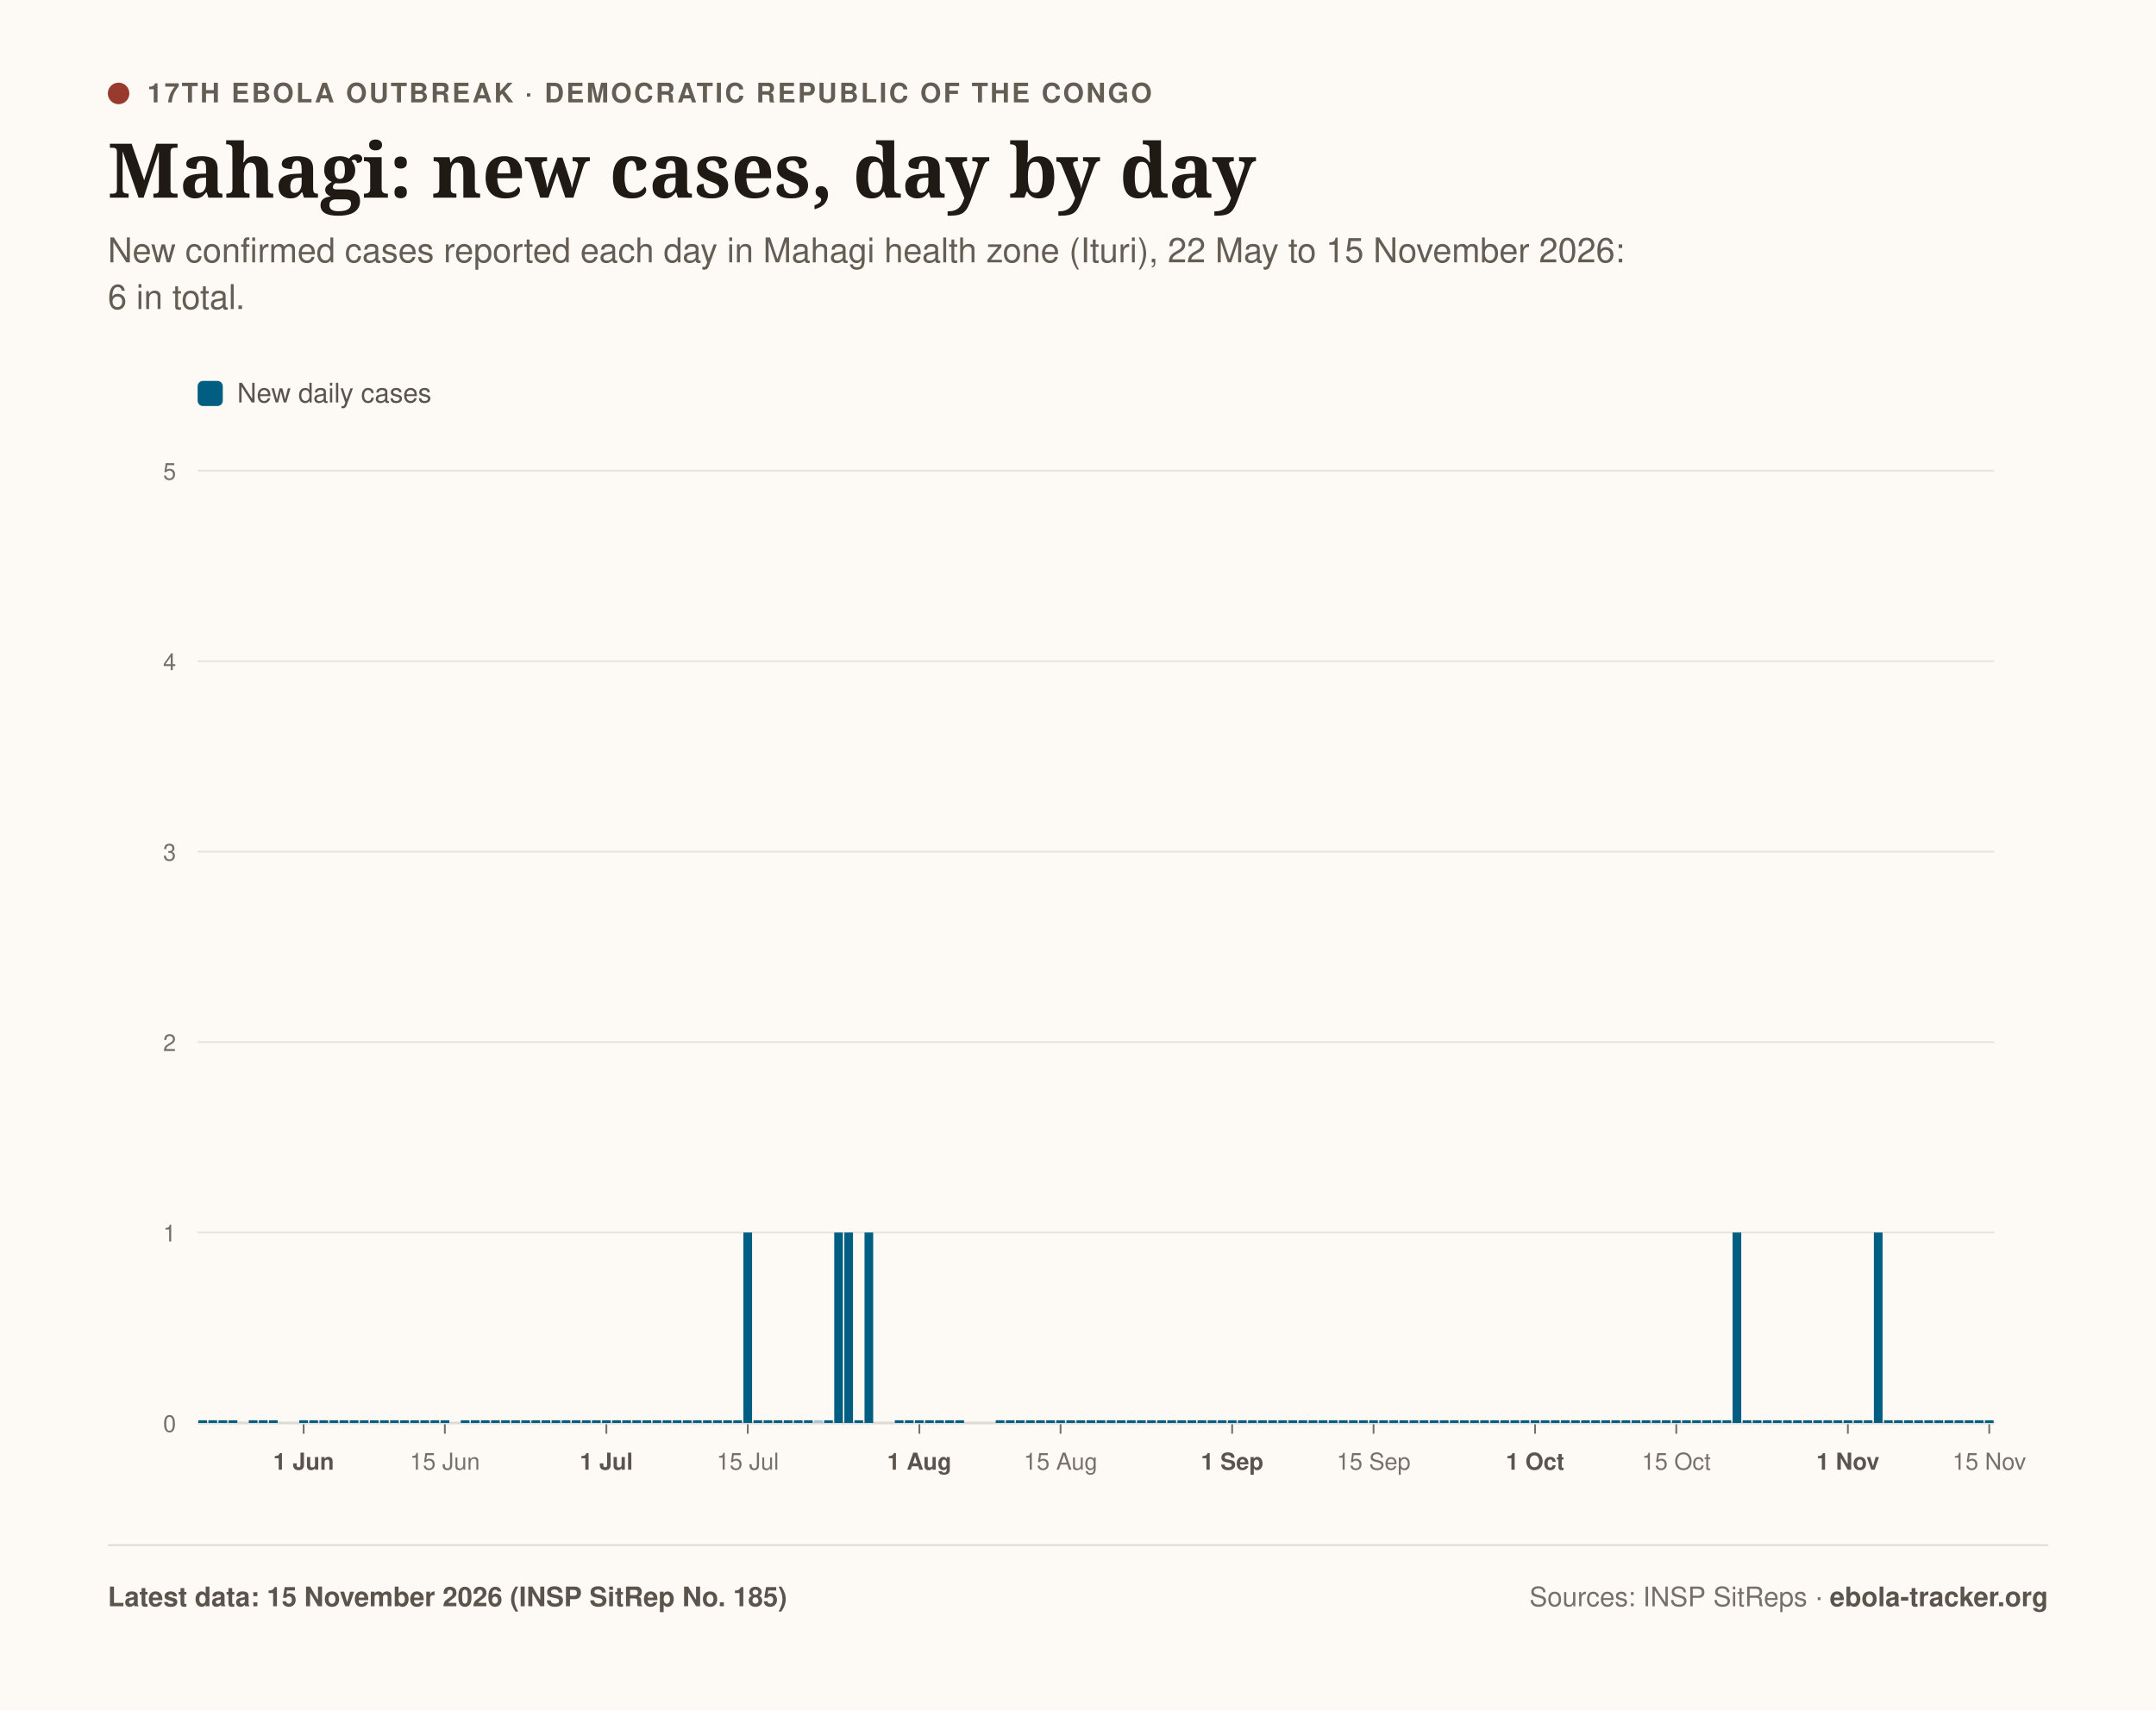
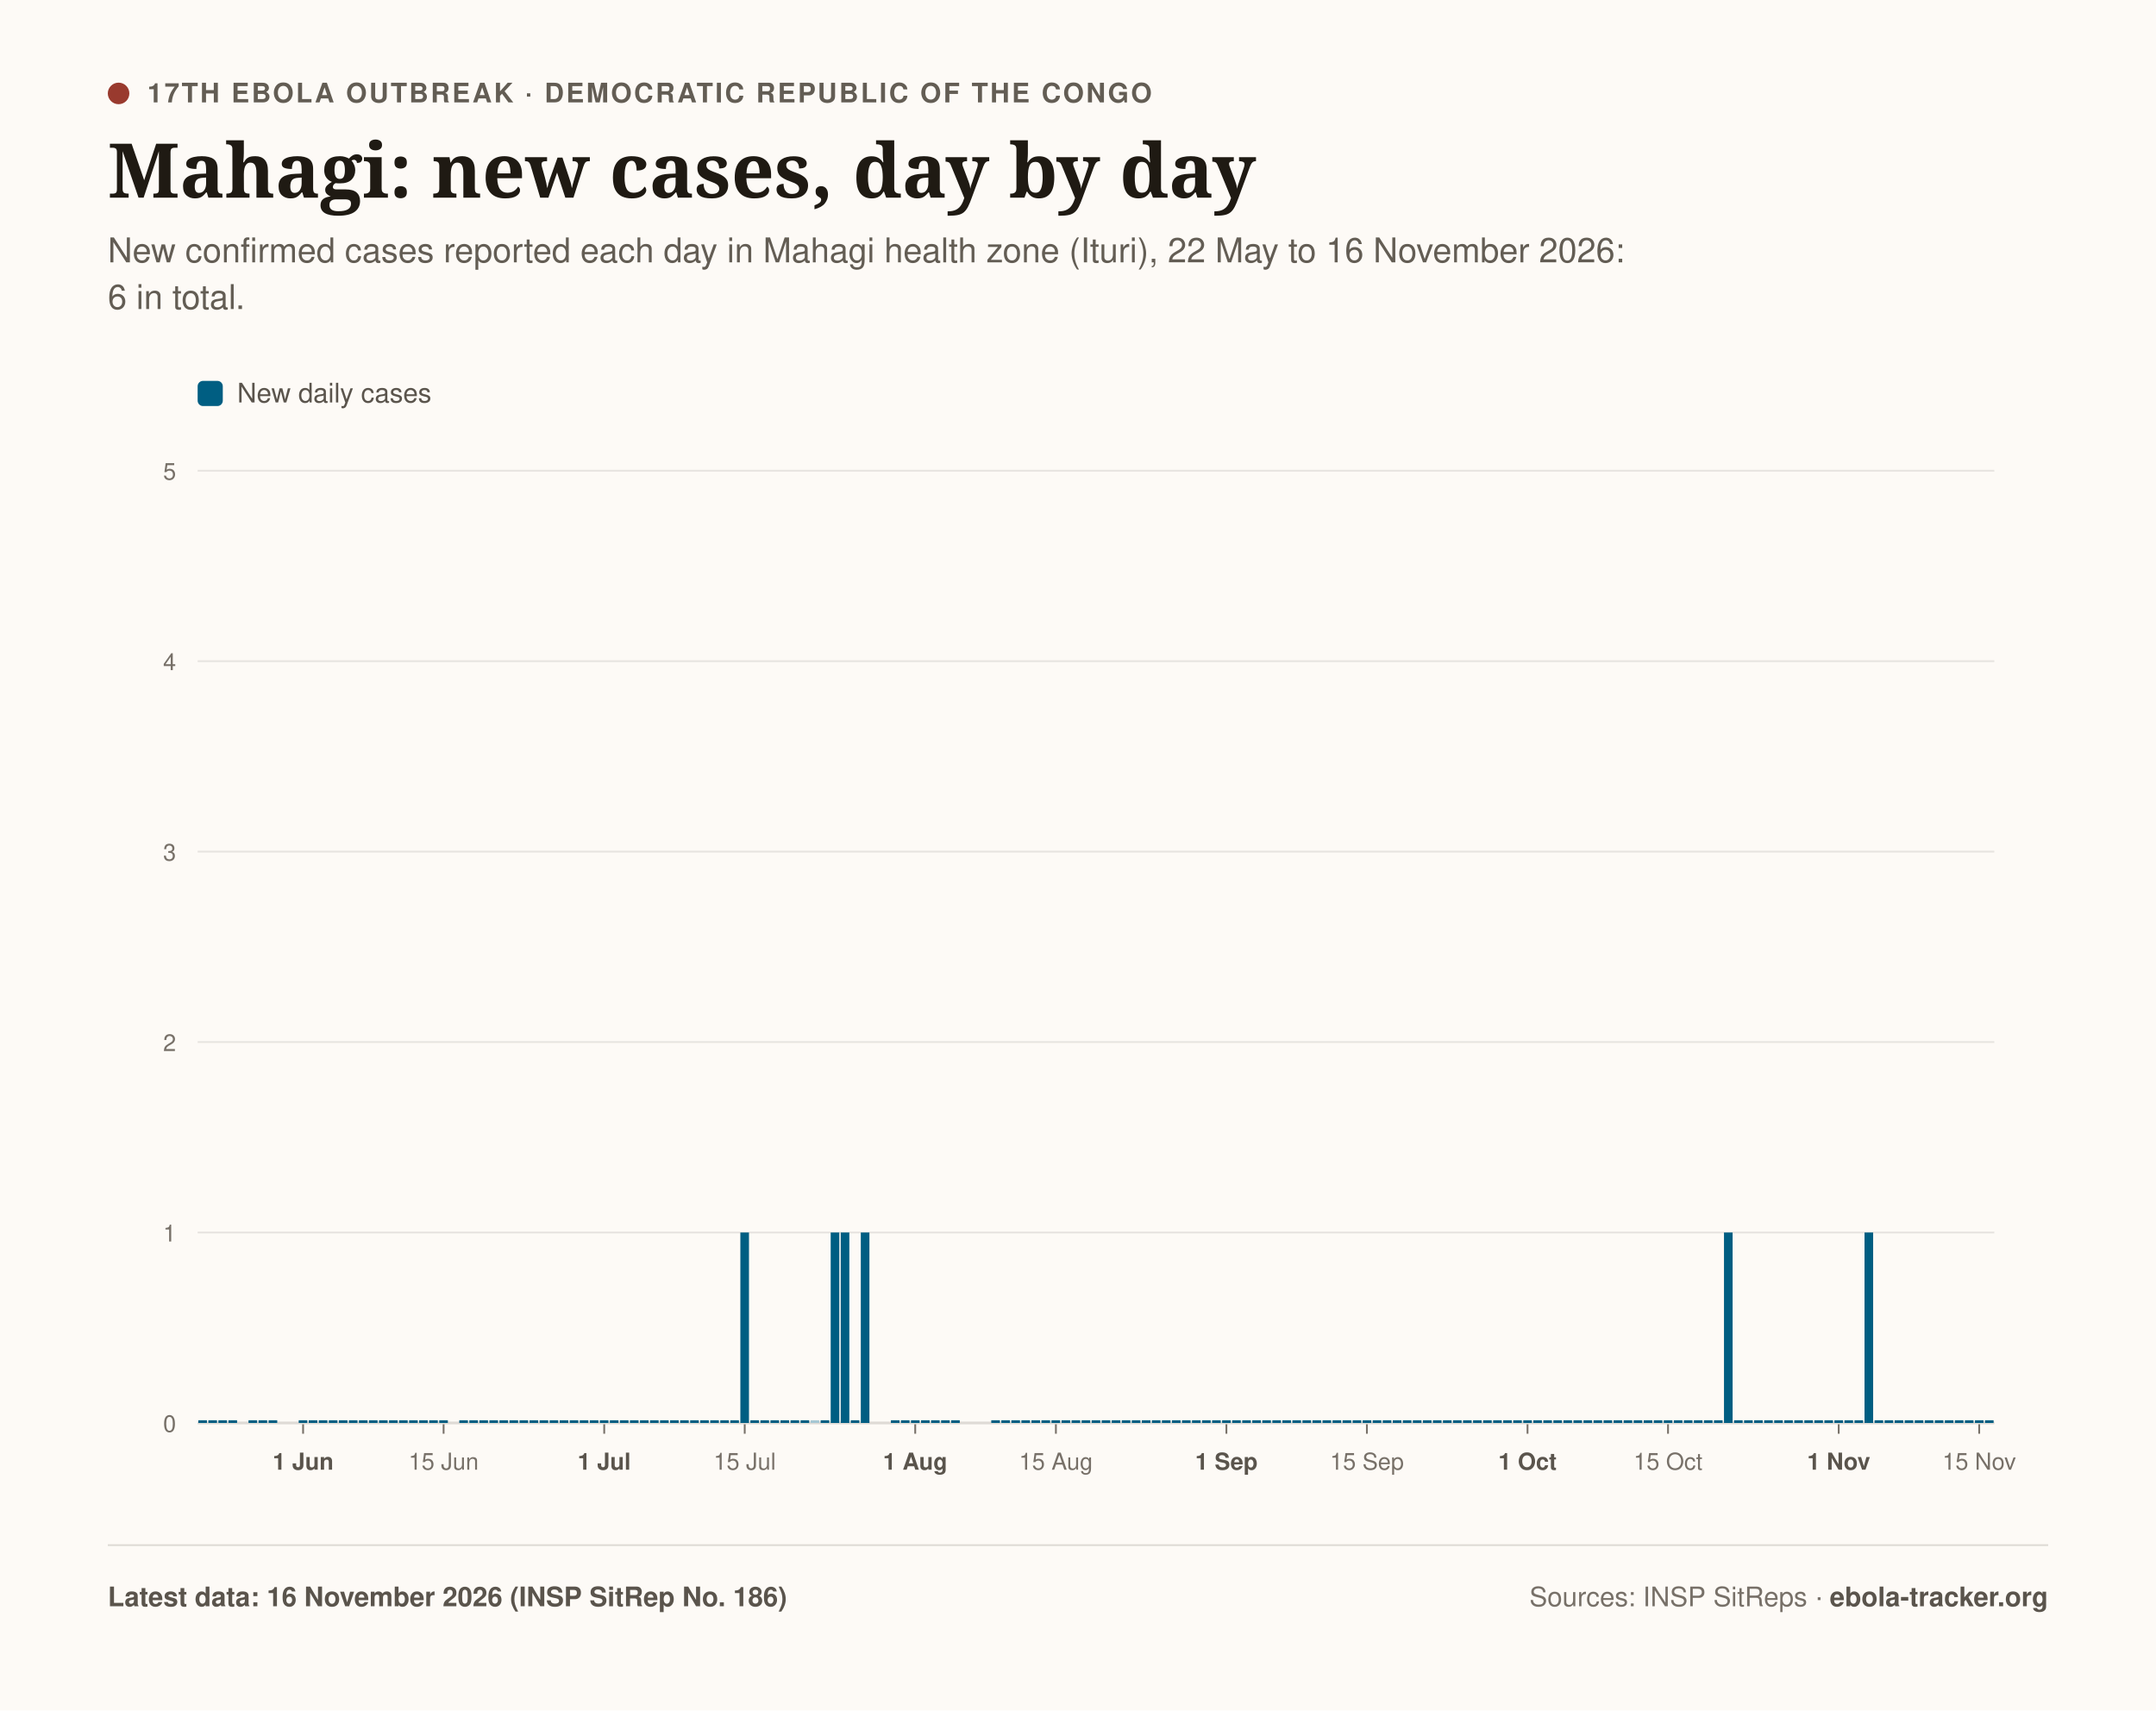
- <svg xmlns="http://www.w3.org/2000/svg" viewBox="0 0 1200 952" role="img" aria-label="Mahagi: new cases, day by day. New confirmed cases reported each day in Mahagi health zone (Ituri), 22 May to 15 November 2026: 6 in total.">
+ <svg xmlns="http://www.w3.org/2000/svg" viewBox="0 0 1200 952" role="img" aria-label="Mahagi: new cases, day by day. New confirmed cases reported each day in Mahagi health zone (Ituri), 22 May to 16 November 2026: 6 in total.">
  <rect width="1200" height="952" fill="#FDFAF6" />
  <circle cx="66" cy="52" r="6" fill="#993A2E" />
  <text x="82.0" y="57.0" font-family="'Public Sans',Helvetica,Arial,sans-serif" font-size="15" font-weight="700" fill="#635D54" text-anchor="start" letter-spacing=".08em">17TH EBOLA OUTBREAK · DEMOCRATIC REPUBLIC OF THE CONGO</text>
  <text x="60.0" y="110.0" font-family="'Source Serif 4',Georgia,serif" font-size="42" font-weight="600" fill="#1F1A13" text-anchor="start">Mahagi: new cases, day by day</text>
-   <text x="60.0" y="146.0" font-family="'Public Sans',Helvetica,Arial,sans-serif" font-size="19" font-weight="400" fill="#635D54" text-anchor="start">New confirmed cases reported each day in Mahagi health zone (Ituri), 22 May to 15 November 2026:</text>
+   <text x="60.0" y="146.0" font-family="'Public Sans',Helvetica,Arial,sans-serif" font-size="19" font-weight="400" fill="#635D54" text-anchor="start">New confirmed cases reported each day in Mahagi health zone (Ituri), 22 May to 16 November 2026:</text>
  <text x="60.0" y="172.0" font-family="'Public Sans',Helvetica,Arial,sans-serif" font-size="19" font-weight="400" fill="#635D54" text-anchor="start">6 in total.</text>
  <rect x="110" y="212" width="14" height="14" rx="3" fill="#005E82" />
  <text x="132.0" y="224.0" font-family="'Public Sans',Helvetica,Arial,sans-serif" font-size="15" font-weight="400" fill="#5A544C" text-anchor="start">New daily cases</text>
  <line x1="110" x2="1110" y1="792.0" y2="792.0" stroke="#E7E4E0" />
  <text x="98.0" y="797.0" font-family="'Public Sans',Helvetica,Arial,sans-serif" font-size="13" font-weight="400" fill="#777068" text-anchor="end">0</text>
  <line x1="110" x2="1110" y1="686.0" y2="686.0" stroke="#E7E4E0" />
  <text x="98.0" y="691.0" font-family="'Public Sans',Helvetica,Arial,sans-serif" font-size="13" font-weight="400" fill="#777068" text-anchor="end">1</text>
  <line x1="110" x2="1110" y1="580.0" y2="580.0" stroke="#E7E4E0" />
  <text x="98.0" y="585.0" font-family="'Public Sans',Helvetica,Arial,sans-serif" font-size="13" font-weight="400" fill="#777068" text-anchor="end">2</text>
  <line x1="110" x2="1110" y1="474.0" y2="474.0" stroke="#E7E4E0" />
  <text x="98.0" y="479.0" font-family="'Public Sans',Helvetica,Arial,sans-serif" font-size="13" font-weight="400" fill="#777068" text-anchor="end">3</text>
  <line x1="110" x2="1110" y1="368.0" y2="368.0" stroke="#E7E4E0" />
  <text x="98.0" y="373.0" font-family="'Public Sans',Helvetica,Arial,sans-serif" font-size="13" font-weight="400" fill="#777068" text-anchor="end">4</text>
  <line x1="110" x2="1110" y1="262.0" y2="262.0" stroke="#E7E4E0" />
  <text x="98.0" y="267.0" font-family="'Public Sans',Helvetica,Arial,sans-serif" font-size="13" font-weight="400" fill="#777068" text-anchor="end">5</text>
-   <line x1="169.0" x2="169.0" y1="792" y2="798" stroke="#777068" />
-   <text x="169.0" y="818.0" font-family="'Public Sans',Helvetica,Arial,sans-serif" font-size="13" font-weight="600" fill="#5A544C" text-anchor="middle">1 Jun</text>
-   <line x1="247.6" x2="247.6" y1="792" y2="798" stroke="#777068" />
-   <text x="247.6" y="818.0" font-family="'Public Sans',Helvetica,Arial,sans-serif" font-size="13" font-weight="400" fill="#777068" text-anchor="middle">15 Jun</text>
-   <line x1="337.5" x2="337.5" y1="792" y2="798" stroke="#777068" />
-   <text x="337.5" y="818.0" font-family="'Public Sans',Helvetica,Arial,sans-serif" font-size="13" font-weight="600" fill="#5A544C" text-anchor="middle">1 Jul</text>
-   <line x1="416.2" x2="416.2" y1="792" y2="798" stroke="#777068" />
-   <text x="416.2" y="818.0" font-family="'Public Sans',Helvetica,Arial,sans-serif" font-size="13" font-weight="400" fill="#777068" text-anchor="middle">15 Jul</text>
-   <line x1="511.7" x2="511.7" y1="792" y2="798" stroke="#777068" />
-   <text x="511.7" y="818.0" font-family="'Public Sans',Helvetica,Arial,sans-serif" font-size="13" font-weight="600" fill="#5A544C" text-anchor="middle">1 Aug</text>
-   <line x1="590.3" x2="590.3" y1="792" y2="798" stroke="#777068" />
-   <text x="590.3" y="818.0" font-family="'Public Sans',Helvetica,Arial,sans-serif" font-size="13" font-weight="400" fill="#777068" text-anchor="middle">15 Aug</text>
-   <line x1="685.8" x2="685.8" y1="792" y2="798" stroke="#777068" />
-   <text x="685.8" y="818.0" font-family="'Public Sans',Helvetica,Arial,sans-serif" font-size="13" font-weight="600" fill="#5A544C" text-anchor="middle">1 Sep</text>
-   <line x1="764.5" x2="764.5" y1="792" y2="798" stroke="#777068" />
-   <text x="764.5" y="818.0" font-family="'Public Sans',Helvetica,Arial,sans-serif" font-size="13" font-weight="400" fill="#777068" text-anchor="middle">15 Sep</text>
-   <line x1="854.4" x2="854.4" y1="792" y2="798" stroke="#777068" />
-   <text x="854.4" y="818.0" font-family="'Public Sans',Helvetica,Arial,sans-serif" font-size="13" font-weight="600" fill="#5A544C" text-anchor="middle">1 Oct</text>
-   <line x1="933.0" x2="933.0" y1="792" y2="798" stroke="#777068" />
-   <text x="933.0" y="818.0" font-family="'Public Sans',Helvetica,Arial,sans-serif" font-size="13" font-weight="400" fill="#777068" text-anchor="middle">15 Oct</text>
-   <line x1="1028.5" x2="1028.5" y1="792" y2="798" stroke="#777068" />
-   <text x="1028.5" y="818.0" font-family="'Public Sans',Helvetica,Arial,sans-serif" font-size="13" font-weight="600" fill="#5A544C" text-anchor="middle">1 Nov</text>
-   <line x1="1107.2" x2="1107.2" y1="792" y2="798" stroke="#777068" />
-   <text x="1107.2" y="818.0" font-family="'Public Sans',Helvetica,Arial,sans-serif" font-size="13" font-weight="400" fill="#777068" text-anchor="middle">15 Nov</text>
+   <line x1="168.7" x2="168.7" y1="792" y2="798" stroke="#777068" />
+   <text x="168.7" y="818.0" font-family="'Public Sans',Helvetica,Arial,sans-serif" font-size="13" font-weight="600" fill="#5A544C" text-anchor="middle">1 Jun</text>
+   <line x1="246.9" x2="246.9" y1="792" y2="798" stroke="#777068" />
+   <text x="246.9" y="818.0" font-family="'Public Sans',Helvetica,Arial,sans-serif" font-size="13" font-weight="400" fill="#777068" text-anchor="middle">15 Jun</text>
+   <line x1="336.3" x2="336.3" y1="792" y2="798" stroke="#777068" />
+   <text x="336.3" y="818.0" font-family="'Public Sans',Helvetica,Arial,sans-serif" font-size="13" font-weight="600" fill="#5A544C" text-anchor="middle">1 Jul</text>
+   <line x1="414.5" x2="414.5" y1="792" y2="798" stroke="#777068" />
+   <text x="414.5" y="818.0" font-family="'Public Sans',Helvetica,Arial,sans-serif" font-size="13" font-weight="400" fill="#777068" text-anchor="middle">15 Jul</text>
+   <line x1="509.4" x2="509.4" y1="792" y2="798" stroke="#777068" />
+   <text x="509.4" y="818.0" font-family="'Public Sans',Helvetica,Arial,sans-serif" font-size="13" font-weight="600" fill="#5A544C" text-anchor="middle">1 Aug</text>
+   <line x1="587.7" x2="587.7" y1="792" y2="798" stroke="#777068" />
+   <text x="587.7" y="818.0" font-family="'Public Sans',Helvetica,Arial,sans-serif" font-size="13" font-weight="400" fill="#777068" text-anchor="middle">15 Aug</text>
+   <line x1="682.6" x2="682.6" y1="792" y2="798" stroke="#777068" />
+   <text x="682.6" y="818.0" font-family="'Public Sans',Helvetica,Arial,sans-serif" font-size="13" font-weight="600" fill="#5A544C" text-anchor="middle">1 Sep</text>
+   <line x1="760.8" x2="760.8" y1="792" y2="798" stroke="#777068" />
+   <text x="760.8" y="818.0" font-family="'Public Sans',Helvetica,Arial,sans-serif" font-size="13" font-weight="400" fill="#777068" text-anchor="middle">15 Sep</text>
+   <line x1="850.2" x2="850.2" y1="792" y2="798" stroke="#777068" />
+   <text x="850.2" y="818.0" font-family="'Public Sans',Helvetica,Arial,sans-serif" font-size="13" font-weight="600" fill="#5A544C" text-anchor="middle">1 Oct</text>
+   <line x1="928.4" x2="928.4" y1="792" y2="798" stroke="#777068" />
+   <text x="928.4" y="818.0" font-family="'Public Sans',Helvetica,Arial,sans-serif" font-size="13" font-weight="400" fill="#777068" text-anchor="middle">15 Oct</text>
+   <line x1="1023.4" x2="1023.4" y1="792" y2="798" stroke="#777068" />
+   <text x="1023.4" y="818.0" font-family="'Public Sans',Helvetica,Arial,sans-serif" font-size="13" font-weight="600" fill="#5A544C" text-anchor="middle">1 Nov</text>
+   <line x1="1101.6" x2="1101.6" y1="792" y2="798" stroke="#777068" />
+   <text x="1101.6" y="818.0" font-family="'Public Sans',Helvetica,Arial,sans-serif" font-size="13" font-weight="400" fill="#777068" text-anchor="middle">15 Nov</text>
  <line x1="110" x2="1110" y1="792" y2="792" stroke="#DEDAD5" stroke-width="1.5" />
-   <rect x="110.39" y="790.50" width="4.83" height="1.50" fill="#005E82" />
-   <rect x="116.01" y="790.50" width="4.83" height="1.50" fill="#005E82" />
-   <rect x="121.63" y="790.50" width="4.83" height="1.50" fill="#005E82" />
-   <rect x="127.25" y="790.50" width="4.83" height="1.50" fill="#005E82" />
-   <rect x="138.48" y="790.50" width="4.83" height="1.50" fill="#005E82" />
-   <rect x="144.10" y="790.50" width="4.83" height="1.50" fill="#005E82" />
-   <rect x="149.72" y="790.50" width="4.83" height="1.50" fill="#005E82" />
-   <rect x="166.57" y="790.50" width="4.83" height="1.50" fill="#005E82" />
-   <rect x="172.19" y="790.50" width="4.83" height="1.50" fill="#005E82" />
-   <rect x="177.81" y="790.50" width="4.83" height="1.50" fill="#005E82" />
-   <rect x="183.43" y="790.50" width="4.83" height="1.50" fill="#005E82" />
-   <rect x="189.04" y="790.50" width="4.83" height="1.50" fill="#005E82" />
-   <rect x="194.66" y="790.50" width="4.83" height="1.50" fill="#005E82" />
-   <rect x="200.28" y="790.50" width="4.83" height="1.50" fill="#005E82" />
-   <rect x="205.90" y="790.50" width="4.83" height="1.50" fill="#005E82" />
-   <rect x="211.52" y="790.50" width="4.83" height="1.50" fill="#005E82" />
-   <rect x="217.13" y="790.50" width="4.83" height="1.50" fill="#005E82" />
-   <rect x="222.75" y="790.50" width="4.83" height="1.50" fill="#005E82" />
-   <rect x="228.37" y="790.50" width="4.83" height="1.50" fill="#005E82" />
-   <rect x="233.99" y="790.50" width="4.83" height="1.50" fill="#005E82" />
-   <rect x="239.61" y="790.50" width="4.83" height="1.50" fill="#005E82" />
-   <rect x="245.22" y="790.50" width="4.83" height="1.50" fill="#005E82" />
-   <rect x="256.46" y="790.50" width="4.83" height="1.50" fill="#005E82" />
-   <rect x="262.08" y="790.50" width="4.83" height="1.50" fill="#005E82" />
-   <rect x="267.70" y="790.50" width="4.83" height="1.50" fill="#005E82" />
-   <rect x="273.31" y="790.50" width="4.83" height="1.50" fill="#005E82" />
-   <rect x="278.93" y="790.50" width="4.83" height="1.50" fill="#005E82" />
-   <rect x="284.55" y="790.50" width="4.83" height="1.50" fill="#005E82" />
-   <rect x="290.17" y="790.50" width="4.83" height="1.50" fill="#005E82" />
-   <rect x="295.79" y="790.50" width="4.83" height="1.50" fill="#005E82" />
-   <rect x="301.40" y="790.50" width="4.83" height="1.50" fill="#005E82" />
-   <rect x="307.02" y="790.50" width="4.83" height="1.50" fill="#005E82" />
-   <rect x="312.64" y="790.50" width="4.83" height="1.50" fill="#005E82" />
-   <rect x="318.26" y="790.50" width="4.83" height="1.50" fill="#005E82" />
-   <rect x="323.88" y="790.50" width="4.83" height="1.50" fill="#005E82" />
-   <rect x="329.49" y="790.50" width="4.83" height="1.50" fill="#005E82" />
-   <rect x="335.11" y="790.50" width="4.83" height="1.50" fill="#005E82" />
-   <rect x="340.73" y="790.50" width="4.83" height="1.50" fill="#005E82" />
-   <rect x="346.35" y="790.50" width="4.83" height="1.50" fill="#005E82" />
-   <rect x="351.97" y="790.50" width="4.83" height="1.50" fill="#005E82" />
-   <rect x="357.58" y="790.50" width="4.83" height="1.50" fill="#005E82" />
-   <rect x="363.20" y="790.50" width="4.83" height="1.50" fill="#005E82" />
-   <rect x="368.82" y="790.50" width="4.83" height="1.50" fill="#005E82" />
-   <rect x="374.44" y="790.50" width="4.83" height="1.50" fill="#005E82" />
-   <rect x="380.06" y="790.50" width="4.83" height="1.50" fill="#005E82" />
-   <rect x="385.67" y="790.50" width="4.83" height="1.50" fill="#005E82" />
-   <rect x="391.29" y="790.50" width="4.83" height="1.50" fill="#005E82" />
-   <rect x="396.91" y="790.50" width="4.83" height="1.50" fill="#005E82" />
-   <rect x="402.53" y="790.50" width="4.83" height="1.50" fill="#005E82" />
-   <rect x="408.15" y="790.50" width="4.83" height="1.50" fill="#005E82" />
-   <rect x="413.76" y="686.00" width="4.83" height="106.00" fill="#005E82" />
-   <rect x="419.38" y="790.50" width="4.83" height="1.50" fill="#005E82" />
-   <rect x="425.00" y="790.50" width="4.83" height="1.50" fill="#005E82" />
-   <rect x="430.62" y="790.50" width="4.83" height="1.50" fill="#005E82" />
-   <rect x="436.24" y="790.50" width="4.83" height="1.50" fill="#005E82" />
-   <rect x="441.85" y="790.50" width="4.83" height="1.50" fill="#005E82" />
-   <rect x="447.47" y="790.50" width="4.83" height="1.50" fill="#005E82" />
-   <rect x="453.09" y="790.50" width="4.83" height="1.50" fill="#a6c7d3" />
-   <rect x="458.71" y="790.50" width="4.83" height="1.50" fill="#005E82" />
-   <rect x="464.33" y="686.00" width="4.83" height="106.00" fill="#005E82" />
-   <rect x="469.94" y="686.00" width="4.83" height="106.00" fill="#005E82" />
-   <rect x="475.56" y="790.50" width="4.83" height="1.50" fill="#005E82" />
-   <rect x="481.18" y="686.00" width="4.83" height="106.00" fill="#005E82" />
-   <rect x="498.03" y="790.50" width="4.83" height="1.50" fill="#005E82" />
-   <rect x="503.65" y="790.50" width="4.83" height="1.50" fill="#005E82" />
-   <rect x="509.27" y="790.50" width="4.83" height="1.50" fill="#005E82" />
-   <rect x="514.89" y="790.50" width="4.83" height="1.50" fill="#005E82" />
-   <rect x="520.51" y="790.50" width="4.83" height="1.50" fill="#005E82" />
-   <rect x="526.12" y="790.50" width="4.83" height="1.50" fill="#005E82" />
-   <rect x="531.74" y="790.50" width="4.83" height="1.50" fill="#005E82" />
-   <rect x="554.21" y="790.50" width="4.83" height="1.50" fill="#005E82" />
-   <rect x="559.83" y="790.50" width="4.83" height="1.50" fill="#005E82" />
-   <rect x="565.45" y="790.50" width="4.83" height="1.50" fill="#005E82" />
-   <rect x="571.07" y="790.50" width="4.83" height="1.50" fill="#005E82" />
-   <rect x="576.69" y="790.50" width="4.83" height="1.50" fill="#005E82" />
-   <rect x="582.30" y="790.50" width="4.83" height="1.50" fill="#005E82" />
-   <rect x="587.92" y="790.50" width="4.83" height="1.50" fill="#005E82" />
-   <rect x="593.54" y="790.50" width="4.83" height="1.50" fill="#005E82" />
-   <rect x="599.16" y="790.50" width="4.83" height="1.50" fill="#005E82" />
-   <rect x="604.78" y="790.50" width="4.83" height="1.50" fill="#005E82" />
-   <rect x="610.39" y="790.50" width="4.83" height="1.50" fill="#005E82" />
-   <rect x="616.01" y="790.50" width="4.83" height="1.50" fill="#005E82" />
-   <rect x="621.63" y="790.50" width="4.83" height="1.50" fill="#005E82" />
-   <rect x="627.25" y="790.50" width="4.83" height="1.50" fill="#005E82" />
-   <rect x="632.87" y="790.50" width="4.83" height="1.50" fill="#005E82" />
-   <rect x="638.48" y="790.50" width="4.83" height="1.50" fill="#005E82" />
-   <rect x="644.10" y="790.50" width="4.83" height="1.50" fill="#005E82" />
-   <rect x="649.72" y="790.50" width="4.83" height="1.50" fill="#005E82" />
-   <rect x="655.34" y="790.50" width="4.83" height="1.50" fill="#005E82" />
-   <rect x="660.96" y="790.50" width="4.83" height="1.50" fill="#005E82" />
-   <rect x="666.57" y="790.50" width="4.83" height="1.50" fill="#005E82" />
-   <rect x="672.19" y="790.50" width="4.83" height="1.50" fill="#005E82" />
-   <rect x="677.81" y="790.50" width="4.83" height="1.50" fill="#005E82" />
-   <rect x="683.43" y="790.50" width="4.83" height="1.50" fill="#005E82" />
-   <rect x="689.04" y="790.50" width="4.83" height="1.50" fill="#005E82" />
-   <rect x="694.66" y="790.50" width="4.83" height="1.50" fill="#005E82" />
-   <rect x="700.28" y="790.50" width="4.83" height="1.50" fill="#005E82" />
-   <rect x="705.90" y="790.50" width="4.83" height="1.50" fill="#005E82" />
-   <rect x="711.52" y="790.50" width="4.83" height="1.50" fill="#005E82" />
-   <rect x="717.13" y="790.50" width="4.83" height="1.50" fill="#005E82" />
-   <rect x="722.75" y="790.50" width="4.83" height="1.50" fill="#005E82" />
-   <rect x="728.37" y="790.50" width="4.83" height="1.50" fill="#005E82" />
-   <rect x="733.99" y="790.50" width="4.83" height="1.50" fill="#005E82" />
-   <rect x="739.61" y="790.50" width="4.83" height="1.50" fill="#005E82" />
-   <rect x="745.22" y="790.50" width="4.83" height="1.50" fill="#005E82" />
-   <rect x="750.84" y="790.50" width="4.83" height="1.50" fill="#005E82" />
-   <rect x="756.46" y="790.50" width="4.83" height="1.50" fill="#005E82" />
-   <rect x="762.08" y="790.50" width="4.83" height="1.50" fill="#005E82" />
-   <rect x="767.70" y="790.50" width="4.83" height="1.50" fill="#005E82" />
-   <rect x="773.31" y="790.50" width="4.83" height="1.50" fill="#005E82" />
-   <rect x="778.93" y="790.50" width="4.83" height="1.50" fill="#005E82" />
-   <rect x="784.55" y="790.50" width="4.83" height="1.50" fill="#005E82" />
-   <rect x="790.17" y="790.50" width="4.83" height="1.50" fill="#005E82" />
-   <rect x="795.79" y="790.50" width="4.83" height="1.50" fill="#005E82" />
-   <rect x="801.40" y="790.50" width="4.83" height="1.50" fill="#005E82" />
-   <rect x="807.02" y="790.50" width="4.83" height="1.50" fill="#005E82" />
-   <rect x="812.64" y="790.50" width="4.83" height="1.50" fill="#005E82" />
-   <rect x="818.26" y="790.50" width="4.83" height="1.50" fill="#005E82" />
-   <rect x="823.88" y="790.50" width="4.83" height="1.50" fill="#005E82" />
-   <rect x="829.49" y="790.50" width="4.83" height="1.50" fill="#005E82" />
-   <rect x="835.11" y="790.50" width="4.83" height="1.50" fill="#005E82" />
-   <rect x="840.73" y="790.50" width="4.83" height="1.50" fill="#005E82" />
-   <rect x="846.35" y="790.50" width="4.83" height="1.50" fill="#005E82" />
-   <rect x="851.97" y="790.50" width="4.83" height="1.50" fill="#005E82" />
-   <rect x="857.58" y="790.50" width="4.83" height="1.50" fill="#005E82" />
-   <rect x="863.20" y="790.50" width="4.83" height="1.50" fill="#005E82" />
-   <rect x="868.82" y="790.50" width="4.83" height="1.50" fill="#005E82" />
-   <rect x="874.44" y="790.50" width="4.83" height="1.50" fill="#005E82" />
-   <rect x="880.06" y="790.50" width="4.83" height="1.50" fill="#005E82" />
-   <rect x="885.67" y="790.50" width="4.83" height="1.50" fill="#005E82" />
-   <rect x="891.29" y="790.50" width="4.83" height="1.50" fill="#005E82" />
-   <rect x="896.91" y="790.50" width="4.83" height="1.50" fill="#005E82" />
-   <rect x="902.53" y="790.50" width="4.83" height="1.50" fill="#005E82" />
-   <rect x="908.15" y="790.50" width="4.83" height="1.50" fill="#005E82" />
-   <rect x="913.76" y="790.50" width="4.83" height="1.50" fill="#005E82" />
-   <rect x="919.38" y="790.50" width="4.83" height="1.50" fill="#005E82" />
-   <rect x="925.00" y="790.50" width="4.83" height="1.50" fill="#005E82" />
-   <rect x="930.62" y="790.50" width="4.83" height="1.50" fill="#005E82" />
-   <rect x="936.24" y="790.50" width="4.83" height="1.50" fill="#005E82" />
-   <rect x="941.85" y="790.50" width="4.83" height="1.50" fill="#005E82" />
-   <rect x="947.47" y="790.50" width="4.83" height="1.50" fill="#005E82" />
-   <rect x="953.09" y="790.50" width="4.83" height="1.50" fill="#005E82" />
-   <rect x="958.71" y="790.50" width="4.83" height="1.50" fill="#005E82" />
-   <rect x="964.33" y="686.00" width="4.83" height="106.00" fill="#005E82" />
-   <rect x="969.94" y="790.50" width="4.83" height="1.50" fill="#005E82" />
-   <rect x="975.56" y="790.50" width="4.83" height="1.50" fill="#005E82" />
-   <rect x="981.18" y="790.50" width="4.83" height="1.50" fill="#005E82" />
-   <rect x="986.80" y="790.50" width="4.83" height="1.50" fill="#005E82" />
-   <rect x="992.42" y="790.50" width="4.83" height="1.50" fill="#005E82" />
-   <rect x="998.03" y="790.50" width="4.83" height="1.50" fill="#005E82" />
-   <rect x="1003.65" y="790.50" width="4.83" height="1.50" fill="#005E82" />
-   <rect x="1009.27" y="790.50" width="4.83" height="1.50" fill="#005E82" />
-   <rect x="1014.89" y="790.50" width="4.83" height="1.50" fill="#005E82" />
-   <rect x="1020.51" y="790.50" width="4.83" height="1.50" fill="#005E82" />
-   <rect x="1026.12" y="790.50" width="4.83" height="1.50" fill="#005E82" />
-   <rect x="1031.74" y="790.50" width="4.83" height="1.50" fill="#005E82" />
-   <rect x="1037.36" y="790.50" width="4.83" height="1.50" fill="#005E82" />
-   <rect x="1042.98" y="686.00" width="4.83" height="106.00" fill="#005E82" />
-   <rect x="1048.60" y="790.50" width="4.83" height="1.50" fill="#005E82" />
-   <rect x="1054.21" y="790.50" width="4.83" height="1.50" fill="#005E82" />
-   <rect x="1059.83" y="790.50" width="4.83" height="1.50" fill="#005E82" />
-   <rect x="1065.45" y="790.50" width="4.83" height="1.50" fill="#005E82" />
-   <rect x="1071.07" y="790.50" width="4.83" height="1.50" fill="#005E82" />
-   <rect x="1076.69" y="790.50" width="4.83" height="1.50" fill="#005E82" />
-   <rect x="1082.30" y="790.50" width="4.83" height="1.50" fill="#005E82" />
-   <rect x="1087.92" y="790.50" width="4.83" height="1.50" fill="#005E82" />
-   <rect x="1093.54" y="790.50" width="4.83" height="1.50" fill="#005E82" />
-   <rect x="1099.16" y="790.50" width="4.83" height="1.50" fill="#005E82" />
-   <rect x="1104.78" y="790.50" width="4.83" height="1.50" fill="#005E82" />
+   <rect x="110.39" y="790.50" width="4.80" height="1.50" fill="#005E82" />
+   <rect x="115.98" y="790.50" width="4.80" height="1.50" fill="#005E82" />
+   <rect x="121.56" y="790.50" width="4.80" height="1.50" fill="#005E82" />
+   <rect x="127.15" y="790.50" width="4.80" height="1.50" fill="#005E82" />
+   <rect x="138.32" y="790.50" width="4.80" height="1.50" fill="#005E82" />
+   <rect x="143.91" y="790.50" width="4.80" height="1.50" fill="#005E82" />
+   <rect x="149.50" y="790.50" width="4.80" height="1.50" fill="#005E82" />
+   <rect x="166.26" y="790.50" width="4.80" height="1.50" fill="#005E82" />
+   <rect x="171.84" y="790.50" width="4.80" height="1.50" fill="#005E82" />
+   <rect x="177.43" y="790.50" width="4.80" height="1.50" fill="#005E82" />
+   <rect x="183.02" y="790.50" width="4.80" height="1.50" fill="#005E82" />
+   <rect x="188.60" y="790.50" width="4.80" height="1.50" fill="#005E82" />
+   <rect x="194.19" y="790.50" width="4.80" height="1.50" fill="#005E82" />
+   <rect x="199.78" y="790.50" width="4.80" height="1.50" fill="#005E82" />
+   <rect x="205.36" y="790.50" width="4.80" height="1.50" fill="#005E82" />
+   <rect x="210.95" y="790.50" width="4.80" height="1.50" fill="#005E82" />
+   <rect x="216.54" y="790.50" width="4.80" height="1.50" fill="#005E82" />
+   <rect x="222.12" y="790.50" width="4.80" height="1.50" fill="#005E82" />
+   <rect x="227.71" y="790.50" width="4.80" height="1.50" fill="#005E82" />
+   <rect x="233.30" y="790.50" width="4.80" height="1.50" fill="#005E82" />
+   <rect x="238.88" y="790.50" width="4.80" height="1.50" fill="#005E82" />
+   <rect x="244.47" y="790.50" width="4.80" height="1.50" fill="#005E82" />
+   <rect x="255.64" y="790.50" width="4.80" height="1.50" fill="#005E82" />
+   <rect x="261.23" y="790.50" width="4.80" height="1.50" fill="#005E82" />
+   <rect x="266.82" y="790.50" width="4.80" height="1.50" fill="#005E82" />
+   <rect x="272.40" y="790.50" width="4.80" height="1.50" fill="#005E82" />
+   <rect x="277.99" y="790.50" width="4.80" height="1.50" fill="#005E82" />
+   <rect x="283.58" y="790.50" width="4.80" height="1.50" fill="#005E82" />
+   <rect x="289.16" y="790.50" width="4.80" height="1.50" fill="#005E82" />
+   <rect x="294.75" y="790.50" width="4.80" height="1.50" fill="#005E82" />
+   <rect x="300.34" y="790.50" width="4.80" height="1.50" fill="#005E82" />
+   <rect x="305.92" y="790.50" width="4.80" height="1.50" fill="#005E82" />
+   <rect x="311.51" y="790.50" width="4.80" height="1.50" fill="#005E82" />
+   <rect x="317.09" y="790.50" width="4.80" height="1.50" fill="#005E82" />
+   <rect x="322.68" y="790.50" width="4.80" height="1.50" fill="#005E82" />
+   <rect x="328.27" y="790.50" width="4.80" height="1.50" fill="#005E82" />
+   <rect x="333.85" y="790.50" width="4.80" height="1.50" fill="#005E82" />
+   <rect x="339.44" y="790.50" width="4.80" height="1.50" fill="#005E82" />
+   <rect x="345.03" y="790.50" width="4.80" height="1.50" fill="#005E82" />
+   <rect x="350.61" y="790.50" width="4.80" height="1.50" fill="#005E82" />
+   <rect x="356.20" y="790.50" width="4.80" height="1.50" fill="#005E82" />
+   <rect x="361.79" y="790.50" width="4.80" height="1.50" fill="#005E82" />
+   <rect x="367.37" y="790.50" width="4.80" height="1.50" fill="#005E82" />
+   <rect x="372.96" y="790.50" width="4.80" height="1.50" fill="#005E82" />
+   <rect x="378.55" y="790.50" width="4.80" height="1.50" fill="#005E82" />
+   <rect x="384.13" y="790.50" width="4.80" height="1.50" fill="#005E82" />
+   <rect x="389.72" y="790.50" width="4.80" height="1.50" fill="#005E82" />
+   <rect x="395.31" y="790.50" width="4.80" height="1.50" fill="#005E82" />
+   <rect x="400.89" y="790.50" width="4.80" height="1.50" fill="#005E82" />
+   <rect x="406.48" y="790.50" width="4.80" height="1.50" fill="#005E82" />
+   <rect x="412.07" y="686.00" width="4.80" height="106.00" fill="#005E82" />
+   <rect x="417.65" y="790.50" width="4.80" height="1.50" fill="#005E82" />
+   <rect x="423.24" y="790.50" width="4.80" height="1.50" fill="#005E82" />
+   <rect x="428.83" y="790.50" width="4.80" height="1.50" fill="#005E82" />
+   <rect x="434.41" y="790.50" width="4.80" height="1.50" fill="#005E82" />
+   <rect x="440.00" y="790.50" width="4.80" height="1.50" fill="#005E82" />
+   <rect x="445.59" y="790.50" width="4.80" height="1.50" fill="#005E82" />
+   <rect x="451.17" y="790.50" width="4.80" height="1.50" fill="#a6c7d3" />
+   <rect x="456.76" y="790.50" width="4.80" height="1.50" fill="#005E82" />
+   <rect x="462.35" y="686.00" width="4.80" height="106.00" fill="#005E82" />
+   <rect x="467.93" y="686.00" width="4.80" height="106.00" fill="#005E82" />
+   <rect x="473.52" y="790.50" width="4.80" height="1.50" fill="#005E82" />
+   <rect x="479.11" y="686.00" width="4.80" height="106.00" fill="#005E82" />
+   <rect x="495.87" y="790.50" width="4.80" height="1.50" fill="#005E82" />
+   <rect x="501.45" y="790.50" width="4.80" height="1.50" fill="#005E82" />
+   <rect x="507.04" y="790.50" width="4.80" height="1.50" fill="#005E82" />
+   <rect x="512.63" y="790.50" width="4.80" height="1.50" fill="#005E82" />
+   <rect x="518.21" y="790.50" width="4.80" height="1.50" fill="#005E82" />
+   <rect x="523.80" y="790.50" width="4.80" height="1.50" fill="#005E82" />
+   <rect x="529.39" y="790.50" width="4.80" height="1.50" fill="#005E82" />
+   <rect x="551.73" y="790.50" width="4.80" height="1.50" fill="#005E82" />
+   <rect x="557.32" y="790.50" width="4.80" height="1.50" fill="#005E82" />
+   <rect x="562.91" y="790.50" width="4.80" height="1.50" fill="#005E82" />
+   <rect x="568.49" y="790.50" width="4.80" height="1.50" fill="#005E82" />
+   <rect x="574.08" y="790.50" width="4.80" height="1.50" fill="#005E82" />
+   <rect x="579.66" y="790.50" width="4.80" height="1.50" fill="#005E82" />
+   <rect x="585.25" y="790.50" width="4.80" height="1.50" fill="#005E82" />
+   <rect x="590.84" y="790.50" width="4.80" height="1.50" fill="#005E82" />
+   <rect x="596.42" y="790.50" width="4.80" height="1.50" fill="#005E82" />
+   <rect x="602.01" y="790.50" width="4.80" height="1.50" fill="#005E82" />
+   <rect x="607.60" y="790.50" width="4.80" height="1.50" fill="#005E82" />
+   <rect x="613.18" y="790.50" width="4.80" height="1.50" fill="#005E82" />
+   <rect x="618.77" y="790.50" width="4.80" height="1.50" fill="#005E82" />
+   <rect x="624.36" y="790.50" width="4.80" height="1.50" fill="#005E82" />
+   <rect x="629.94" y="790.50" width="4.80" height="1.50" fill="#005E82" />
+   <rect x="635.53" y="790.50" width="4.80" height="1.50" fill="#005E82" />
+   <rect x="641.12" y="790.50" width="4.80" height="1.50" fill="#005E82" />
+   <rect x="646.70" y="790.50" width="4.80" height="1.50" fill="#005E82" />
+   <rect x="652.29" y="790.50" width="4.80" height="1.50" fill="#005E82" />
+   <rect x="657.88" y="790.50" width="4.80" height="1.50" fill="#005E82" />
+   <rect x="663.46" y="790.50" width="4.80" height="1.50" fill="#005E82" />
+   <rect x="669.05" y="790.50" width="4.80" height="1.50" fill="#005E82" />
+   <rect x="674.64" y="790.50" width="4.80" height="1.50" fill="#005E82" />
+   <rect x="680.22" y="790.50" width="4.80" height="1.50" fill="#005E82" />
+   <rect x="685.81" y="790.50" width="4.80" height="1.50" fill="#005E82" />
+   <rect x="691.40" y="790.50" width="4.80" height="1.50" fill="#005E82" />
+   <rect x="696.98" y="790.50" width="4.80" height="1.50" fill="#005E82" />
+   <rect x="702.57" y="790.50" width="4.80" height="1.50" fill="#005E82" />
+   <rect x="708.16" y="790.50" width="4.80" height="1.50" fill="#005E82" />
+   <rect x="713.74" y="790.50" width="4.80" height="1.50" fill="#005E82" />
+   <rect x="719.33" y="790.50" width="4.80" height="1.50" fill="#005E82" />
+   <rect x="724.92" y="790.50" width="4.80" height="1.50" fill="#005E82" />
+   <rect x="730.50" y="790.50" width="4.80" height="1.50" fill="#005E82" />
+   <rect x="736.09" y="790.50" width="4.80" height="1.50" fill="#005E82" />
+   <rect x="741.68" y="790.50" width="4.80" height="1.50" fill="#005E82" />
+   <rect x="747.26" y="790.50" width="4.80" height="1.50" fill="#005E82" />
+   <rect x="752.85" y="790.50" width="4.80" height="1.50" fill="#005E82" />
+   <rect x="758.44" y="790.50" width="4.80" height="1.50" fill="#005E82" />
+   <rect x="764.02" y="790.50" width="4.80" height="1.50" fill="#005E82" />
+   <rect x="769.61" y="790.50" width="4.80" height="1.50" fill="#005E82" />
+   <rect x="775.20" y="790.50" width="4.80" height="1.50" fill="#005E82" />
+   <rect x="780.78" y="790.50" width="4.80" height="1.50" fill="#005E82" />
+   <rect x="786.37" y="790.50" width="4.80" height="1.50" fill="#005E82" />
+   <rect x="791.96" y="790.50" width="4.80" height="1.50" fill="#005E82" />
+   <rect x="797.54" y="790.50" width="4.80" height="1.50" fill="#005E82" />
+   <rect x="803.13" y="790.50" width="4.80" height="1.50" fill="#005E82" />
+   <rect x="808.72" y="790.50" width="4.80" height="1.50" fill="#005E82" />
+   <rect x="814.30" y="790.50" width="4.80" height="1.50" fill="#005E82" />
+   <rect x="819.89" y="790.50" width="4.80" height="1.50" fill="#005E82" />
+   <rect x="825.47" y="790.50" width="4.80" height="1.50" fill="#005E82" />
+   <rect x="831.06" y="790.50" width="4.80" height="1.50" fill="#005E82" />
+   <rect x="836.65" y="790.50" width="4.80" height="1.50" fill="#005E82" />
+   <rect x="842.23" y="790.50" width="4.80" height="1.50" fill="#005E82" />
+   <rect x="847.82" y="790.50" width="4.80" height="1.50" fill="#005E82" />
+   <rect x="853.41" y="790.50" width="4.80" height="1.50" fill="#005E82" />
+   <rect x="858.99" y="790.50" width="4.80" height="1.50" fill="#005E82" />
+   <rect x="864.58" y="790.50" width="4.80" height="1.50" fill="#005E82" />
+   <rect x="870.17" y="790.50" width="4.80" height="1.50" fill="#005E82" />
+   <rect x="875.75" y="790.50" width="4.80" height="1.50" fill="#005E82" />
+   <rect x="881.34" y="790.50" width="4.80" height="1.50" fill="#005E82" />
+   <rect x="886.93" y="790.50" width="4.80" height="1.50" fill="#005E82" />
+   <rect x="892.51" y="790.50" width="4.80" height="1.50" fill="#005E82" />
+   <rect x="898.10" y="790.50" width="4.80" height="1.50" fill="#005E82" />
+   <rect x="903.69" y="790.50" width="4.80" height="1.50" fill="#005E82" />
+   <rect x="909.27" y="790.50" width="4.80" height="1.50" fill="#005E82" />
+   <rect x="914.86" y="790.50" width="4.80" height="1.50" fill="#005E82" />
+   <rect x="920.45" y="790.50" width="4.80" height="1.50" fill="#005E82" />
+   <rect x="926.03" y="790.50" width="4.80" height="1.50" fill="#005E82" />
+   <rect x="931.62" y="790.50" width="4.80" height="1.50" fill="#005E82" />
+   <rect x="937.21" y="790.50" width="4.80" height="1.50" fill="#005E82" />
+   <rect x="942.79" y="790.50" width="4.80" height="1.50" fill="#005E82" />
+   <rect x="948.38" y="790.50" width="4.80" height="1.50" fill="#005E82" />
+   <rect x="953.97" y="790.50" width="4.80" height="1.50" fill="#005E82" />
+   <rect x="959.55" y="686.00" width="4.80" height="106.00" fill="#005E82" />
+   <rect x="965.14" y="790.50" width="4.80" height="1.50" fill="#005E82" />
+   <rect x="970.73" y="790.50" width="4.80" height="1.50" fill="#005E82" />
+   <rect x="976.31" y="790.50" width="4.80" height="1.50" fill="#005E82" />
+   <rect x="981.90" y="790.50" width="4.80" height="1.50" fill="#005E82" />
+   <rect x="987.49" y="790.50" width="4.80" height="1.50" fill="#005E82" />
+   <rect x="993.07" y="790.50" width="4.80" height="1.50" fill="#005E82" />
+   <rect x="998.66" y="790.50" width="4.80" height="1.50" fill="#005E82" />
+   <rect x="1004.25" y="790.50" width="4.80" height="1.50" fill="#005E82" />
+   <rect x="1009.83" y="790.50" width="4.80" height="1.50" fill="#005E82" />
+   <rect x="1015.42" y="790.50" width="4.80" height="1.50" fill="#005E82" />
+   <rect x="1021.01" y="790.50" width="4.80" height="1.50" fill="#005E82" />
+   <rect x="1026.59" y="790.50" width="4.80" height="1.50" fill="#005E82" />
+   <rect x="1032.18" y="790.50" width="4.80" height="1.50" fill="#005E82" />
+   <rect x="1037.77" y="686.00" width="4.80" height="106.00" fill="#005E82" />
+   <rect x="1043.35" y="790.50" width="4.80" height="1.50" fill="#005E82" />
+   <rect x="1048.94" y="790.50" width="4.80" height="1.50" fill="#005E82" />
+   <rect x="1054.53" y="790.50" width="4.80" height="1.50" fill="#005E82" />
+   <rect x="1060.11" y="790.50" width="4.80" height="1.50" fill="#005E82" />
+   <rect x="1065.70" y="790.50" width="4.80" height="1.50" fill="#005E82" />
+   <rect x="1071.28" y="790.50" width="4.80" height="1.50" fill="#005E82" />
+   <rect x="1076.87" y="790.50" width="4.80" height="1.50" fill="#005E82" />
+   <rect x="1082.46" y="790.50" width="4.80" height="1.50" fill="#005E82" />
+   <rect x="1088.04" y="790.50" width="4.80" height="1.50" fill="#005E82" />
+   <rect x="1093.63" y="790.50" width="4.80" height="1.50" fill="#005E82" />
+   <rect x="1099.22" y="790.50" width="4.80" height="1.50" fill="#005E82" />
+   <rect x="1104.80" y="790.50" width="4.80" height="1.50" fill="#005E82" />
  <line x1="60" x2="1140" y1="860" y2="860" stroke="#DEDAD5" />
-   <text x="60.0" y="894.0" font-family="'Public Sans',Helvetica,Arial,sans-serif" font-size="15" font-weight="600" fill="#5A544C" text-anchor="start">Latest data: 15 November 2026 (INSP SitRep No. 185)</text>
+   <text x="60.0" y="894.0" font-family="'Public Sans',Helvetica,Arial,sans-serif" font-size="15" font-weight="600" fill="#5A544C" text-anchor="start">Latest data: 16 November 2026 (INSP SitRep No. 186)</text>
  <text x="1140" y="894" text-anchor="end" font-family="'Public Sans',Helvetica,Arial,sans-serif" font-size="15" fill="#777068">Sources: INSP SitReps · <tspan font-weight="700" fill="#5A544C">ebola-tracker.org</tspan>
  </text>
</svg>
